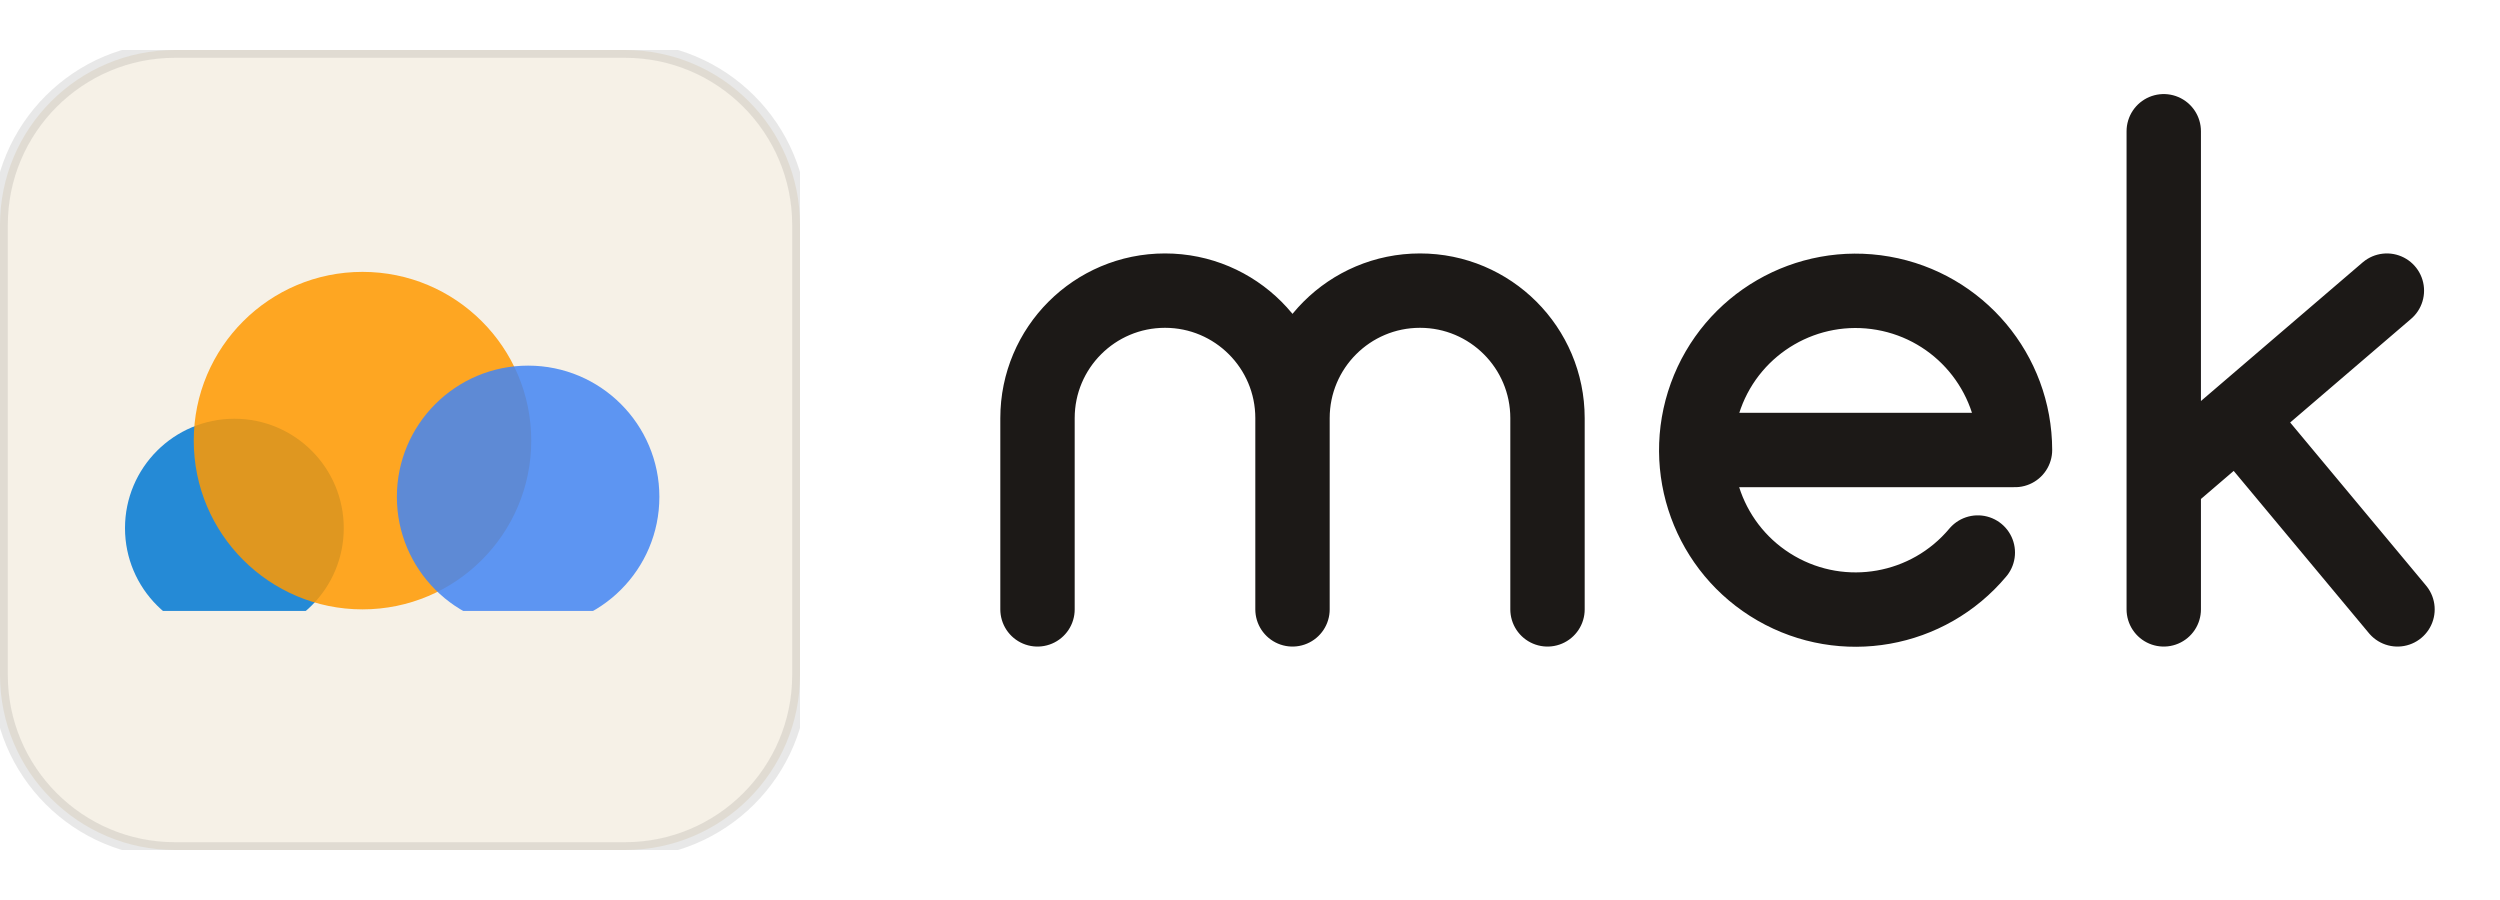
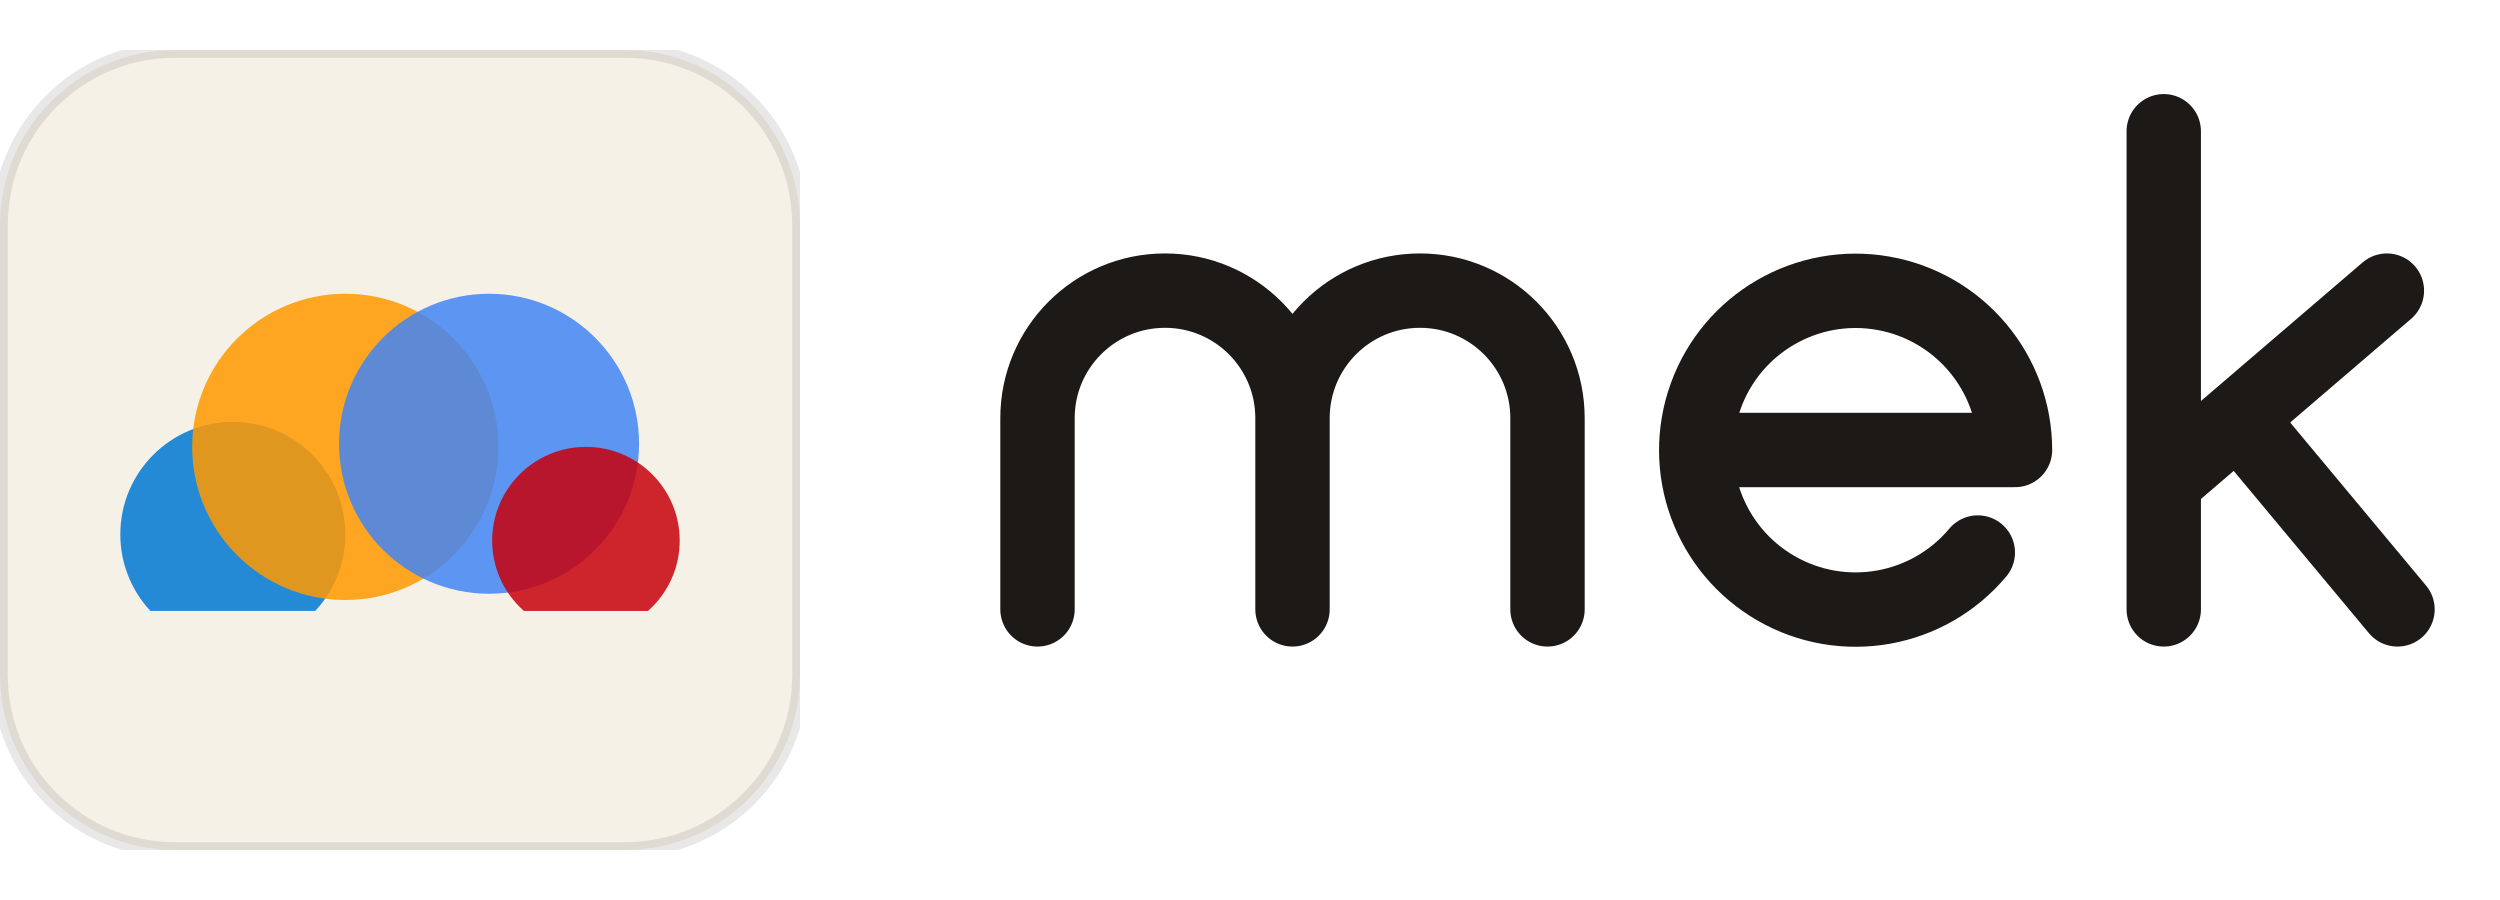
<svg xmlns="http://www.w3.org/2000/svg" viewBox="0 0 400 144" width="400" height="144" role="img" aria-label="mek">
  <svg x="0" y="8" width="128" height="128" viewBox="0 0 512 512">
    <defs>
      <clipPath id="mek-base">
        <rect width="512" height="359" />
      </clipPath>
    </defs>
    <rect width="512" height="512" rx="112" fill="#F6F1E7" stroke="#1C1917" stroke-opacity="0.10" stroke-width="10" />
    <g clip-path="url(#mek-base)" fill-opacity="0.85">
-       <circle cx="150" cy="306" r="70" fill="#0078D4" />
-       <circle cx="232" cy="250" r="108" fill="#FF9900" />
-       <circle cx="338" cy="286" r="84" fill="#4285F4" />
+       <circle cx="149" cy="310" r="72" fill="#0078D4" />
+       <circle cx="221" cy="254" r="98" fill="#FF9900" />
+       <circle cx="313" cy="252" r="96" fill="#4285F4" />
+       <circle cx="375" cy="314" r="60" fill="#C7000B" />
    </g>
  </svg>
  <path transform="translate(166 12.5) scale(0.85)" d="M0,100 V64 A24,24 0 0 1 48,64 V100 M48,64 A24,24 0 0 1 96,64 V100      M124,70 H184 A30,30 0 1 0 177,89.3      M212,10 V100 M254,40 L212,76 M226,64 L256,100" fill="none" stroke="#1C1917" stroke-width="14" stroke-linecap="round" stroke-linejoin="round" />
</svg>
